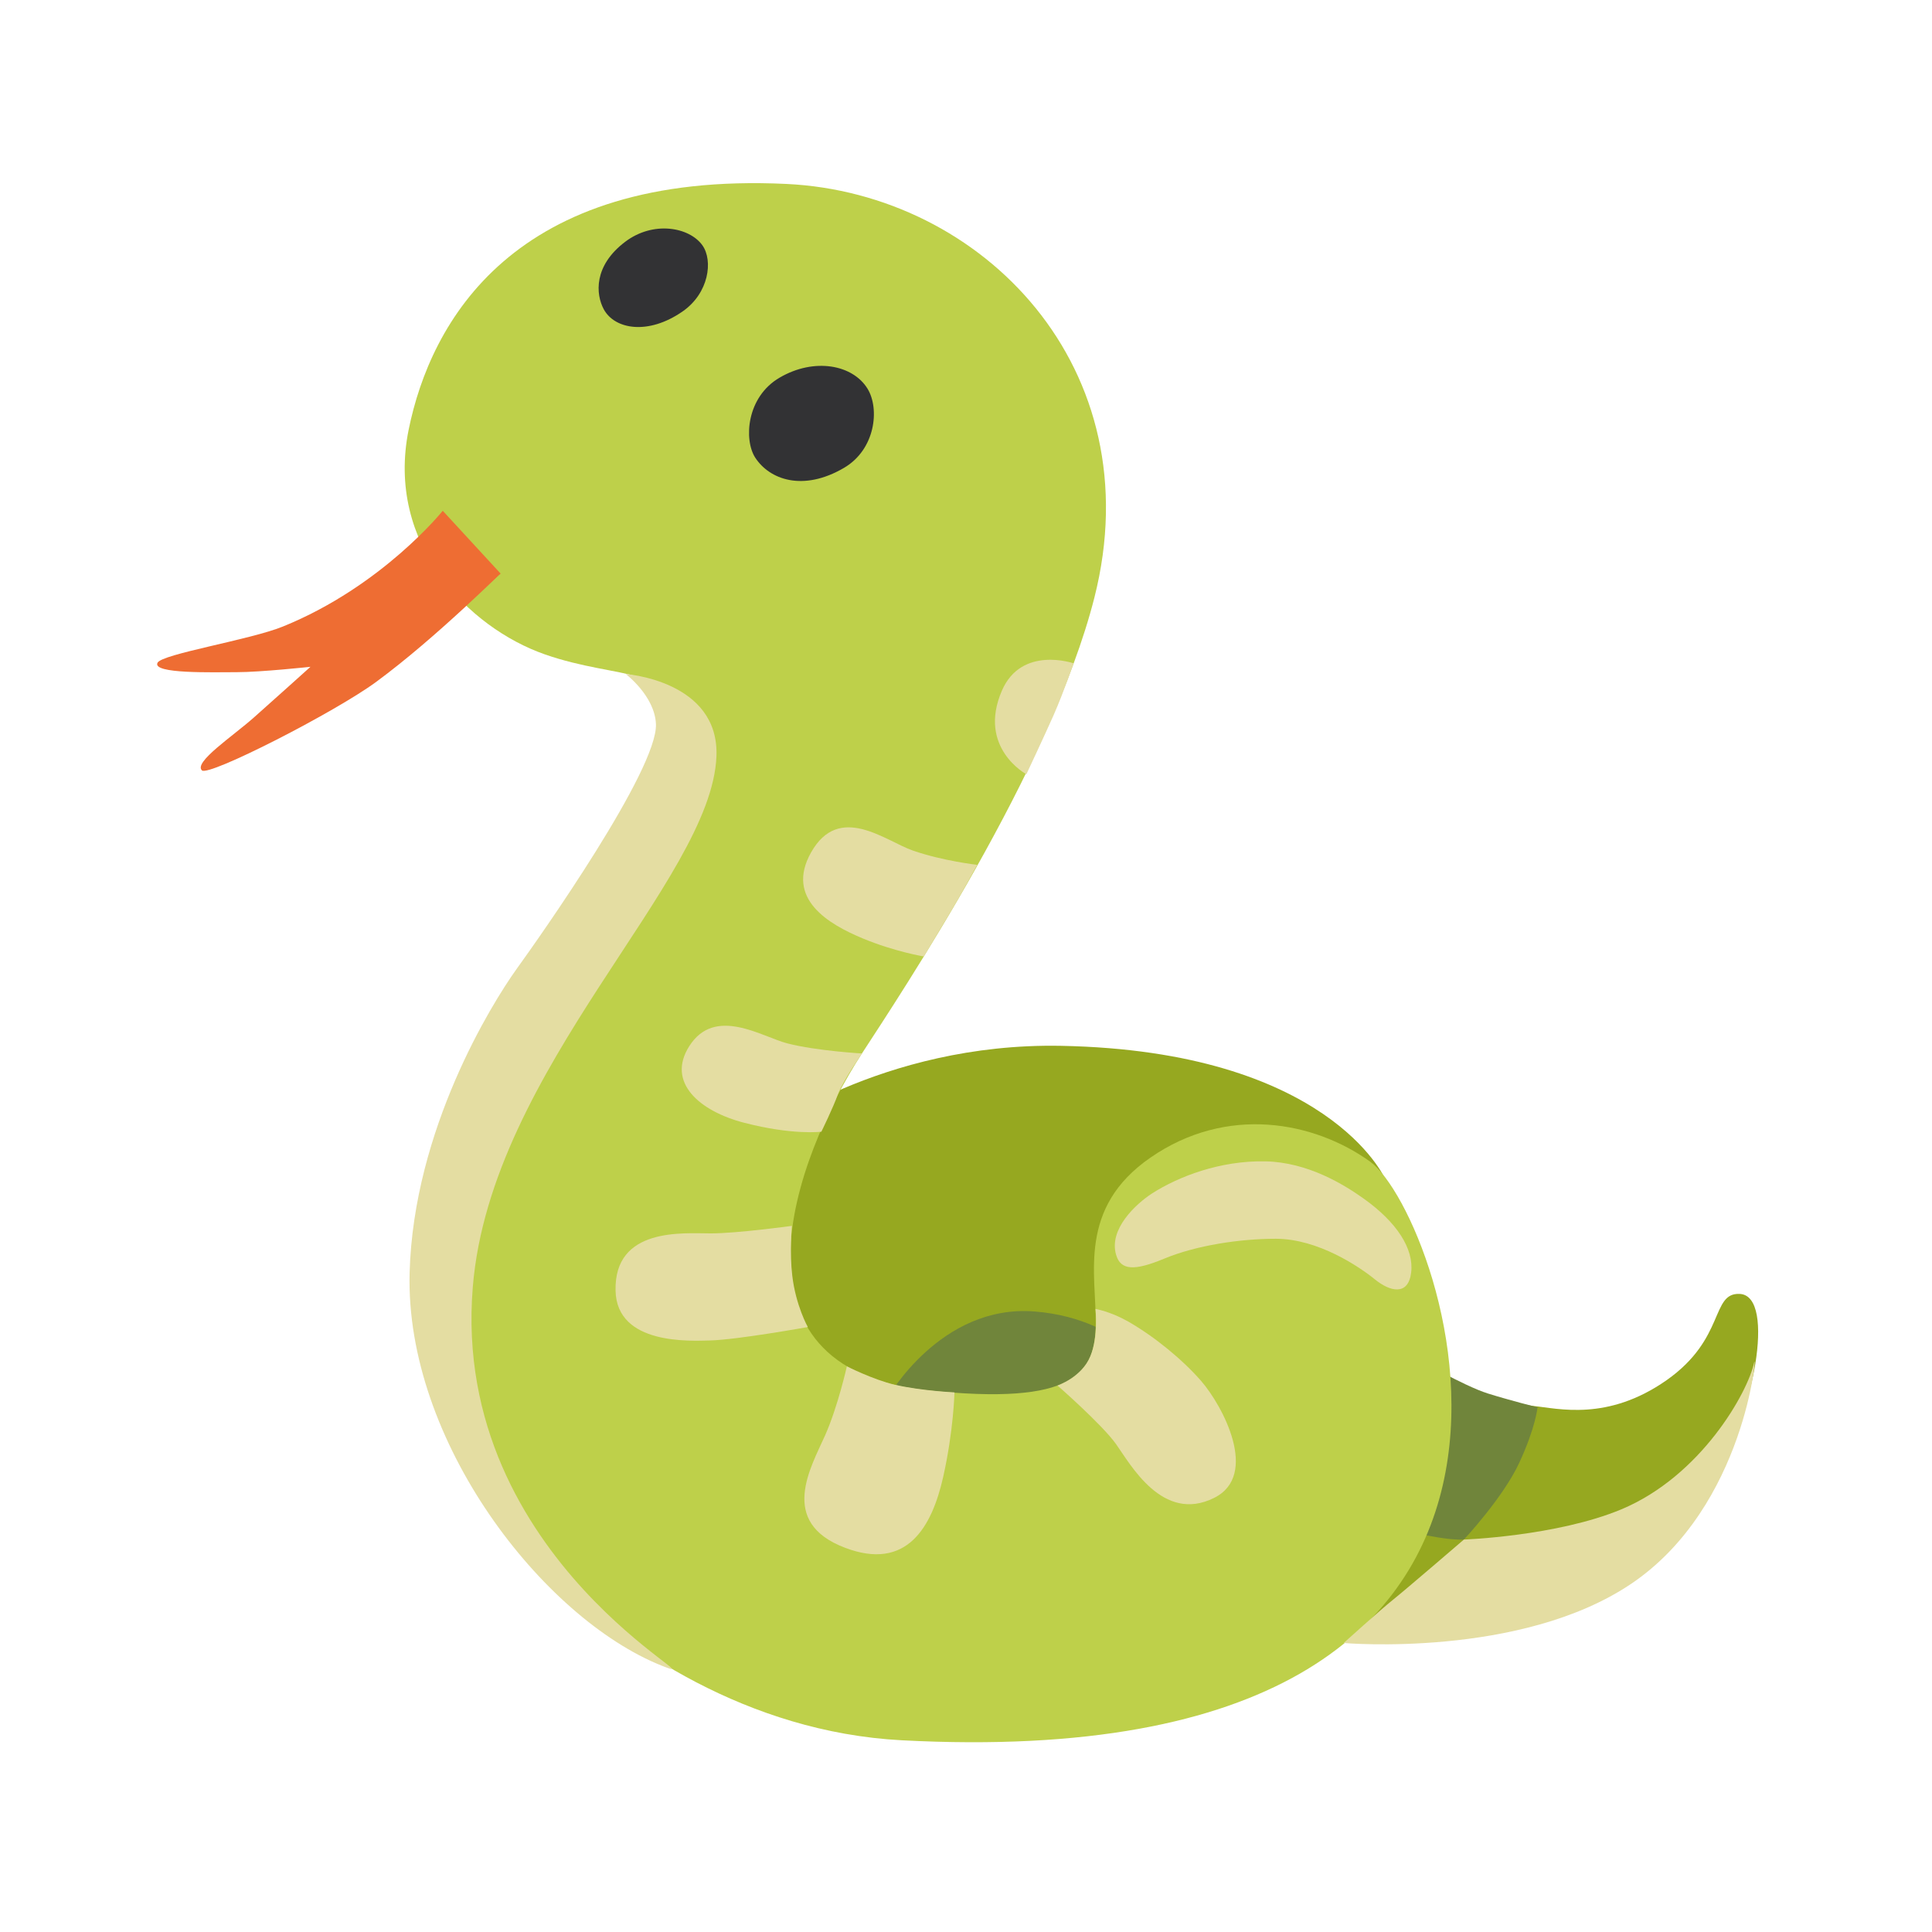
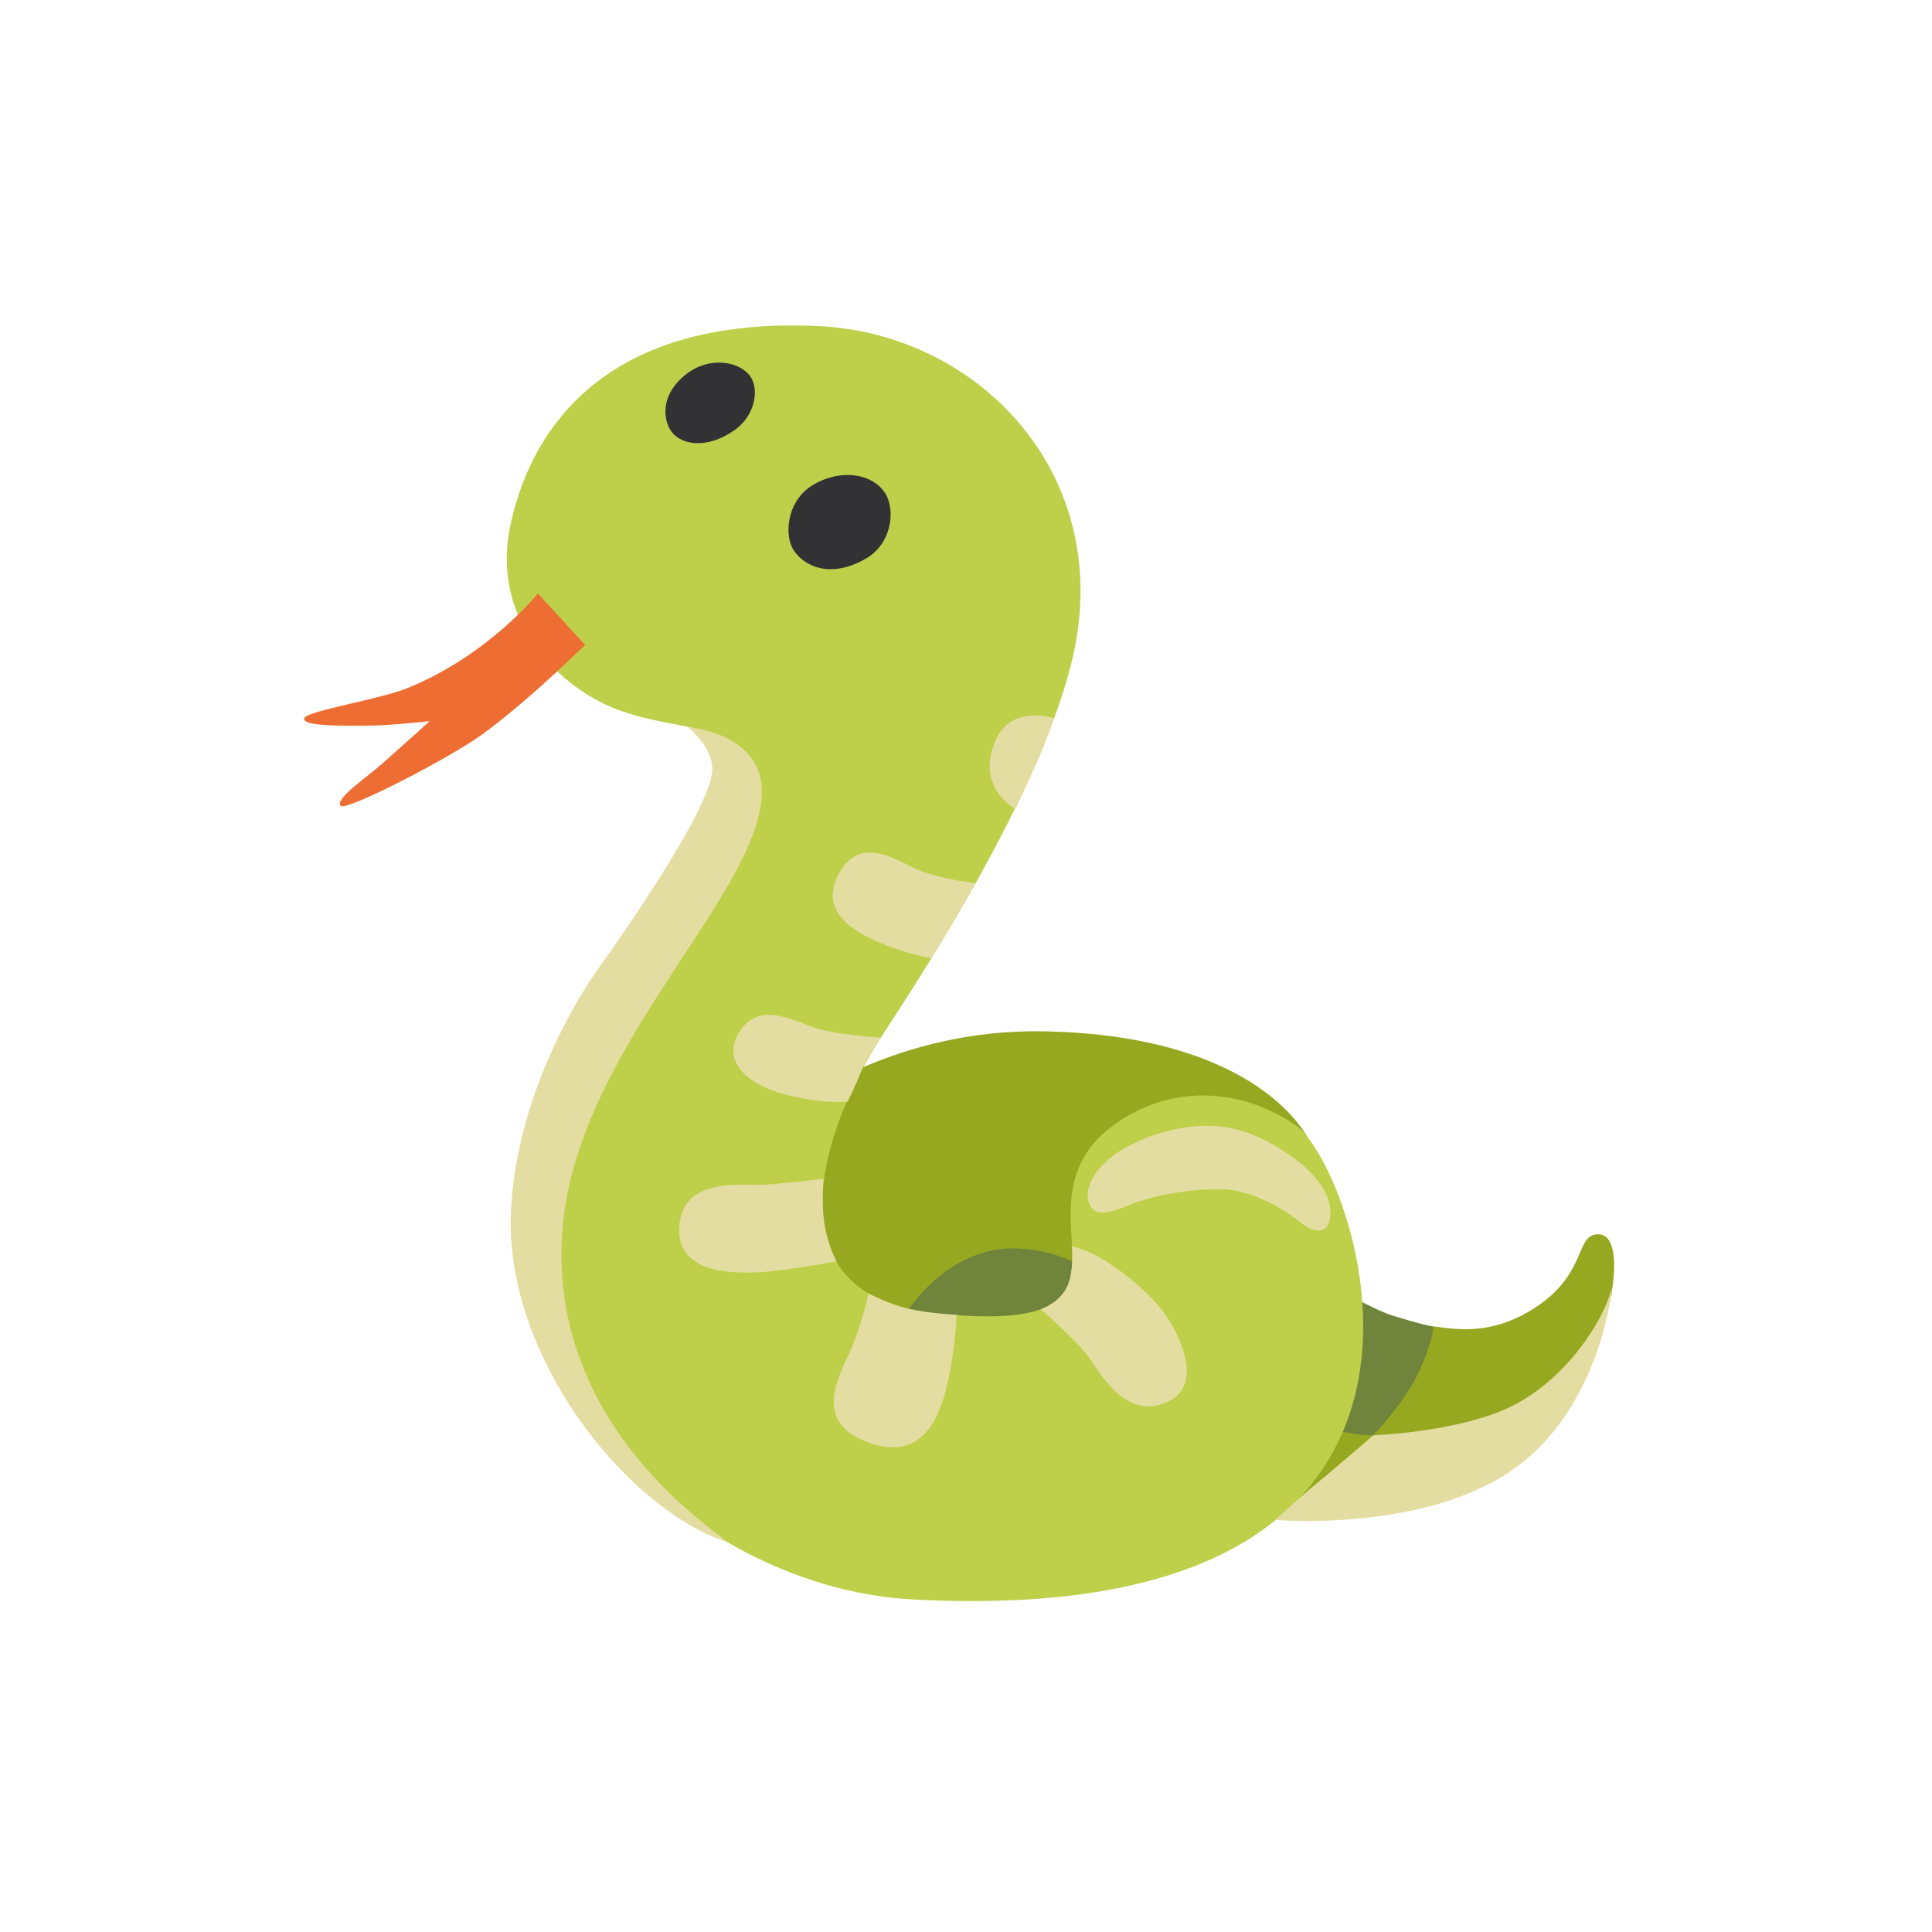
- <svg xmlns="http://www.w3.org/2000/svg" width="800px" height="800px" viewBox="-8 0 144 128" aria-hidden="true" role="img" class="iconify iconify--noto" preserveAspectRatio="xMidYMid meet">
+ <svg xmlns="http://www.w3.org/2000/svg" width="800px" height="800px" viewBox="-24 -24 176 176" aria-hidden="true" role="img" class="iconify iconify--noto" preserveAspectRatio="xMidYMid meet">
  <path d="M48.65 76.52s8.99-6.82 22.43-6.57c19.9.38 24.12 9.85 24.12 9.85l3.19 15.02s6.01 1.78 7.88 1.97c1.88.19 5.54 1.17 9.95-1.92c4.41-3.1 3.28-6.52 5.44-6.43c2.82.12.84 9.57-1.6 12.58c-2.44 3-13.33 8.73-17.93 9.95s-6.01 3.14-10.79 3.24c-4.79.09-16.8-3.14-16.8-3.14l-25.9-12.2V76.52z" fill="#96a820" />
  <path d="M58.13 96.23s3.94-7.04 10.98-6.48s9.57 5.54 9.57 5.54l-15.58 5.07l-4.97-4.13z" fill="#70853b" />
  <path d="M94.26 105.34c4.97 1.6 6.85 1.41 6.85 1.41s2.91-3.1 4.13-5.73c1.22-2.63 1.36-4.13 1.36-4.13s-1.92-.47-3.71-1.03c-1.78-.56-5.35-2.63-5.35-2.63l-4.13 11.36l.85.75z" fill="#70853b" />
  <path d="M50.62 5.71c14.64.7 27.28 13.75 22.95 30.83c-3.24 12.76-14.51 29.64-17.32 33.97c-5.16 7.98-10.7 23.46 4.83 25.11c22.21 2.35 5.81-9.83 16.67-17.34c5.7-3.94 12.19-2.7 16.37.3c5.45 3.92 20.62 46.06-34.91 43.13c-11.54-.61-20.71-6.97-25.76-11.83c-14.95-14.36-3.48-38.3-2.53-40.4C32.18 66.67 44 51.32 43.16 46.4c-.84-4.93-4.93-3.66-10.56-5.63c-5.63-1.97-11.88-8.2-10.14-16.75c1.62-7.96 7.76-19.29 28.16-18.31z" fill="#bed04a" />
  <path d="M92.15 114.46s2.72-2.46 3.66-3.21s5.3-4.5 5.3-4.5s6.93-.25 11.73-2.25c5.96-2.49 9.43-8.73 9.9-10.93c.25-1.19-.61 10.7-9.15 16.47c-8.25 5.57-21.44 4.42-21.44 4.42z" fill="#e4dda2" />
  <path d="M22.53 86.87c-.33 12.53 9.91 25.73 18.79 29.28c4.93 1.97-15.77-7.67-14.08-28.23c1.34-16.35 17.81-30.27 18.16-39.56c.21-5.63-6.76-6.12-6.76-6.12s2.16 1.62 2.25 3.73c.14 3.38-8.59 15.77-10.42 18.3c-1.81 2.54-7.65 11.9-7.94 22.6z" fill="#e4dda2" />
  <path d="M25 30.07l4.32 4.69c.21-.29-4.72 4.71-9.29 8.07c-3.06 2.25-12.48 7.07-12.98 6.59c-.63-.61 2.28-2.53 3.87-3.94c1.21-1.07 4.22-3.78 4.22-3.78s-3.71.4-5.49.4s-6.33.14-5.91-.7c.33-.66 6.88-1.7 9.34-2.7c7.41-3 11.92-8.63 11.92-8.63z" fill="#ee6d33" />
  <path d="M42.88 15.21c-2.57 1.79-5.07 1.34-5.88-.16c-.6-1.12-.77-3.24 1.6-5.03c2.09-1.58 4.77-1.1 5.75.26c.82 1.15.48 3.58-1.47 4.93z" fill="#323234" />
  <path d="M54.91 26.87c-3.07 1.8-5.56.87-6.62-.76c-.86-1.33-.66-4.53 1.83-5.97c2.58-1.5 5.44-.96 6.54.83c.92 1.5.59 4.53-1.75 5.9z" fill="#323234" />
  <path d="M66.67 43.49c-1.83 4.25 1.83 6.22 1.83 6.22s1.43-3.05 2.04-4.43c.75-1.71 1.48-3.84 1.48-3.84s-3.89-1.35-5.35 2.05z" fill="#e4dda2" />
  <path d="M64.84 56.46s-2.53-.28-4.79-1.06c-2.05-.71-5.5-3.6-7.6.14c-1.94 3.45 1.31 5.35 3.87 6.41c2.39.99 4.54 1.34 4.54 1.34s1.64-2.75 2.11-3.52s1.87-3.31 1.87-3.31z" fill="#e4dda2" />
  <path d="M56.25 70.52s-3.38-.19-5.56-.75c-1.91-.49-5.4-2.82-7.32.21c-1.71 2.7.77 4.84 4.08 5.7c3.66.95 5.77.67 5.77.67s.88-1.79 1.23-2.78c.37-1.01 1.8-3.05 1.8-3.05z" fill="#e4dda2" />
  <path d="M51.02 83.37s-4.08.56-6.05.56c-2.04 0-7.2-.48-7.09 4.27c.09 4.08 5.62 3.74 7.04 3.71c2.02-.05 7.29-1 7.29-1s-.9-1.6-1.16-3.84c-.2-1.64-.03-3.7-.03-3.7z" fill="#e4dda2" />
  <path d="M55.12 93.84s-.66 2.97-1.62 5.14c-1.06 2.39-3.52 6.48 1.48 8.38c4.62 1.76 6.48-1.55 7.32-5.28c.78-3.47.84-6.3.84-6.3s-2.44-.11-4.46-.57c-1.62-.39-3.56-1.37-3.56-1.37z" fill="#e4dda2" />
  <path d="M70.82 95.27s3.31 2.89 4.36 4.36c1.06 1.48 3.47 5.94 7.32 4.01c3.38-1.69.65-6.85-.99-8.73c-1.37-1.57-3.45-3.28-5.42-4.41c-1.32-.75-2.44-.94-2.44-.94s.23 2.06-.38 3.52c-.64 1.57-2.45 2.19-2.45 2.19z" fill="#e4dda2" />
  <path d="M75.19 85.53c.34 1.16 1.35 1.21 3.59.28c2.39-.99 5.63-1.48 8.31-1.48c3.17 0 6.26 2.11 7.39 3.03s2.49 1.24 2.7-.52c.21-1.76-1.06-3.73-3.52-5.49c-1.5-1.07-4.18-2.72-7.34-2.79c-3.37-.07-6.48 1.13-8.45 2.39c-1.22.79-3.25 2.68-2.68 4.58z" fill="#e4dda2" />
</svg>
